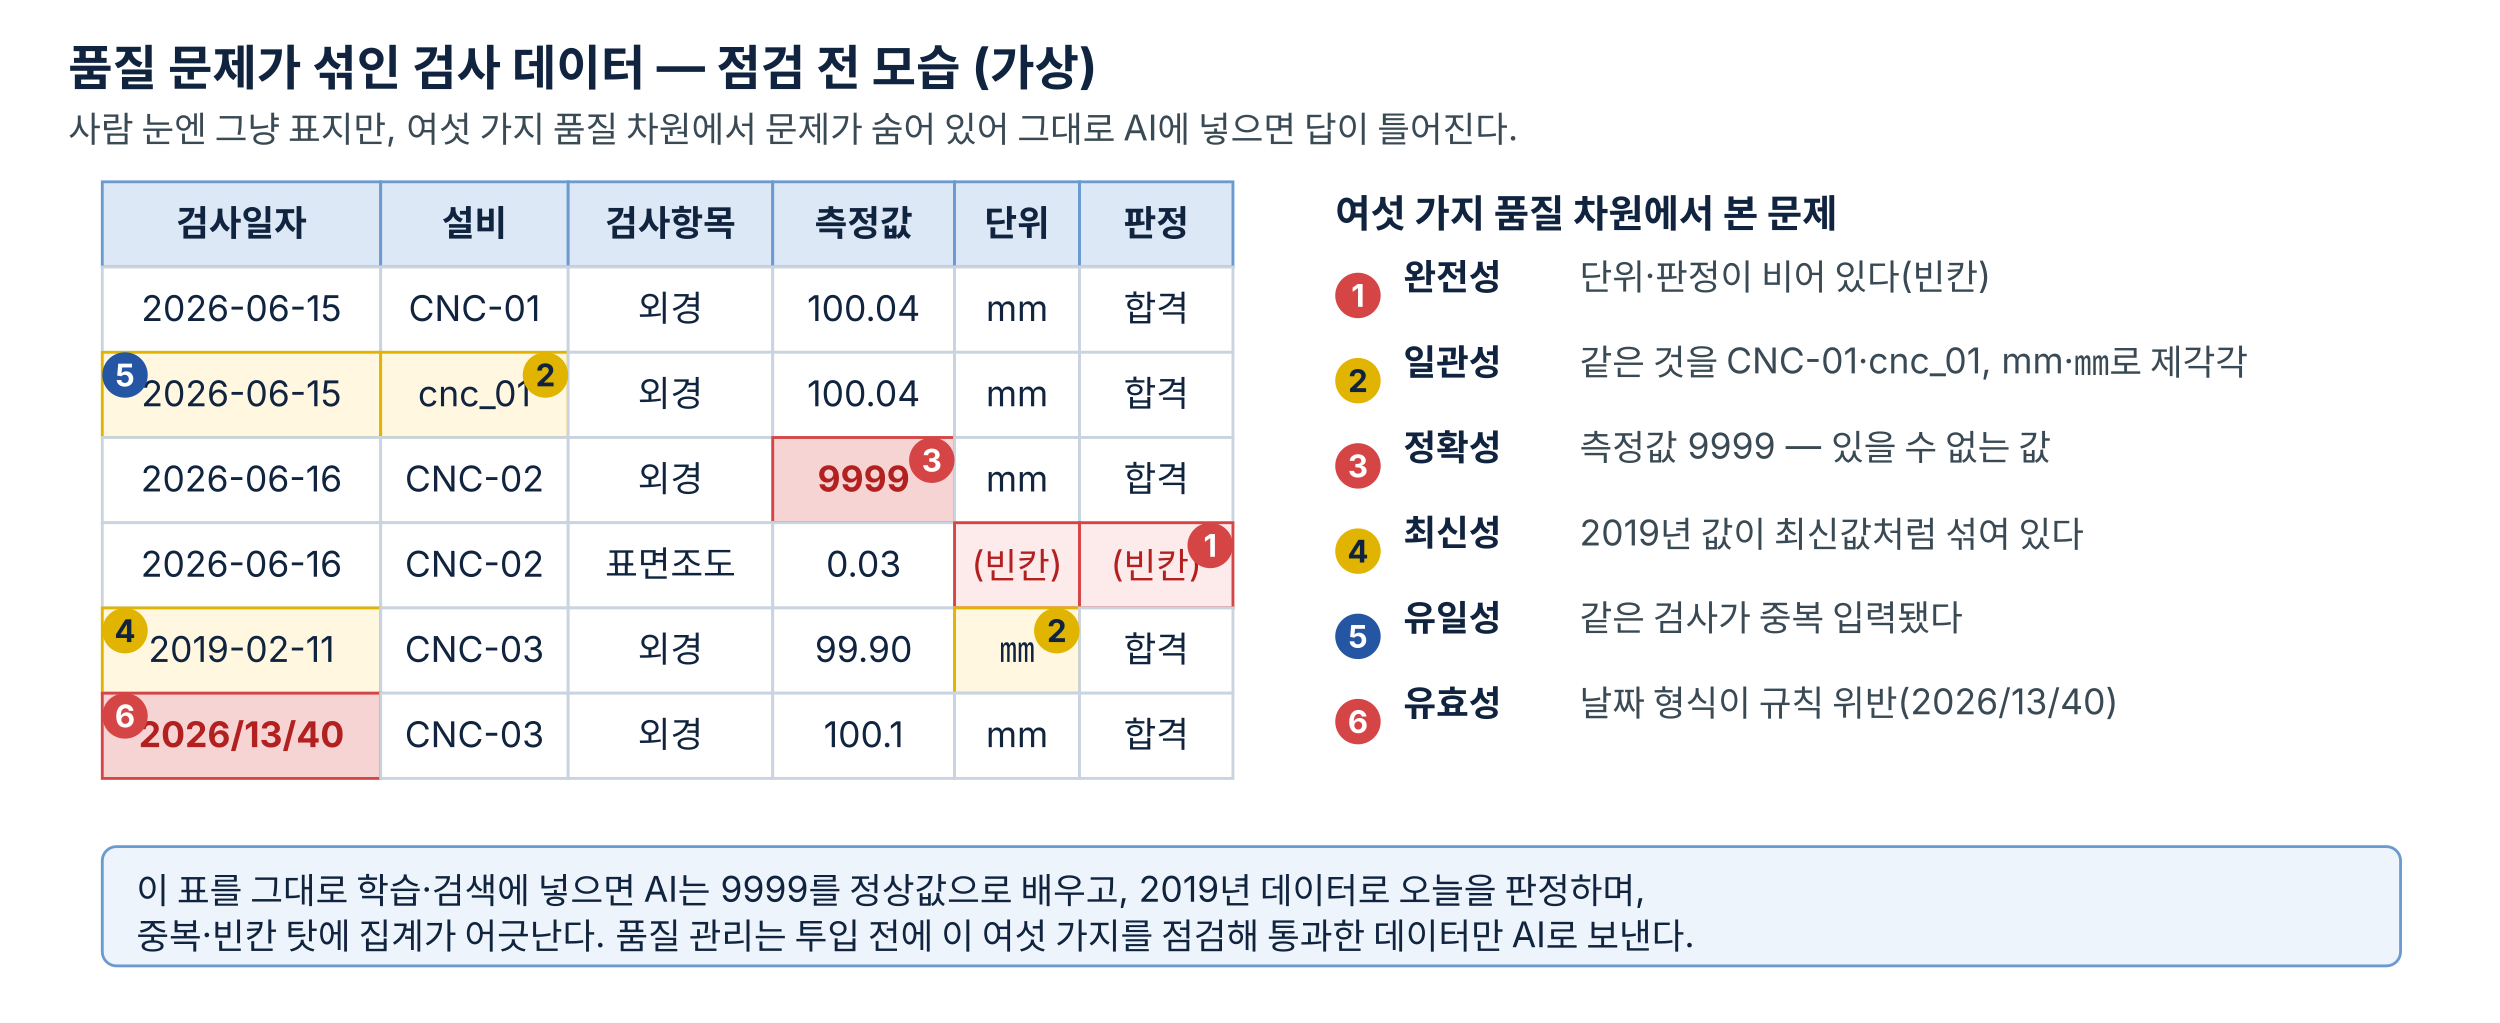
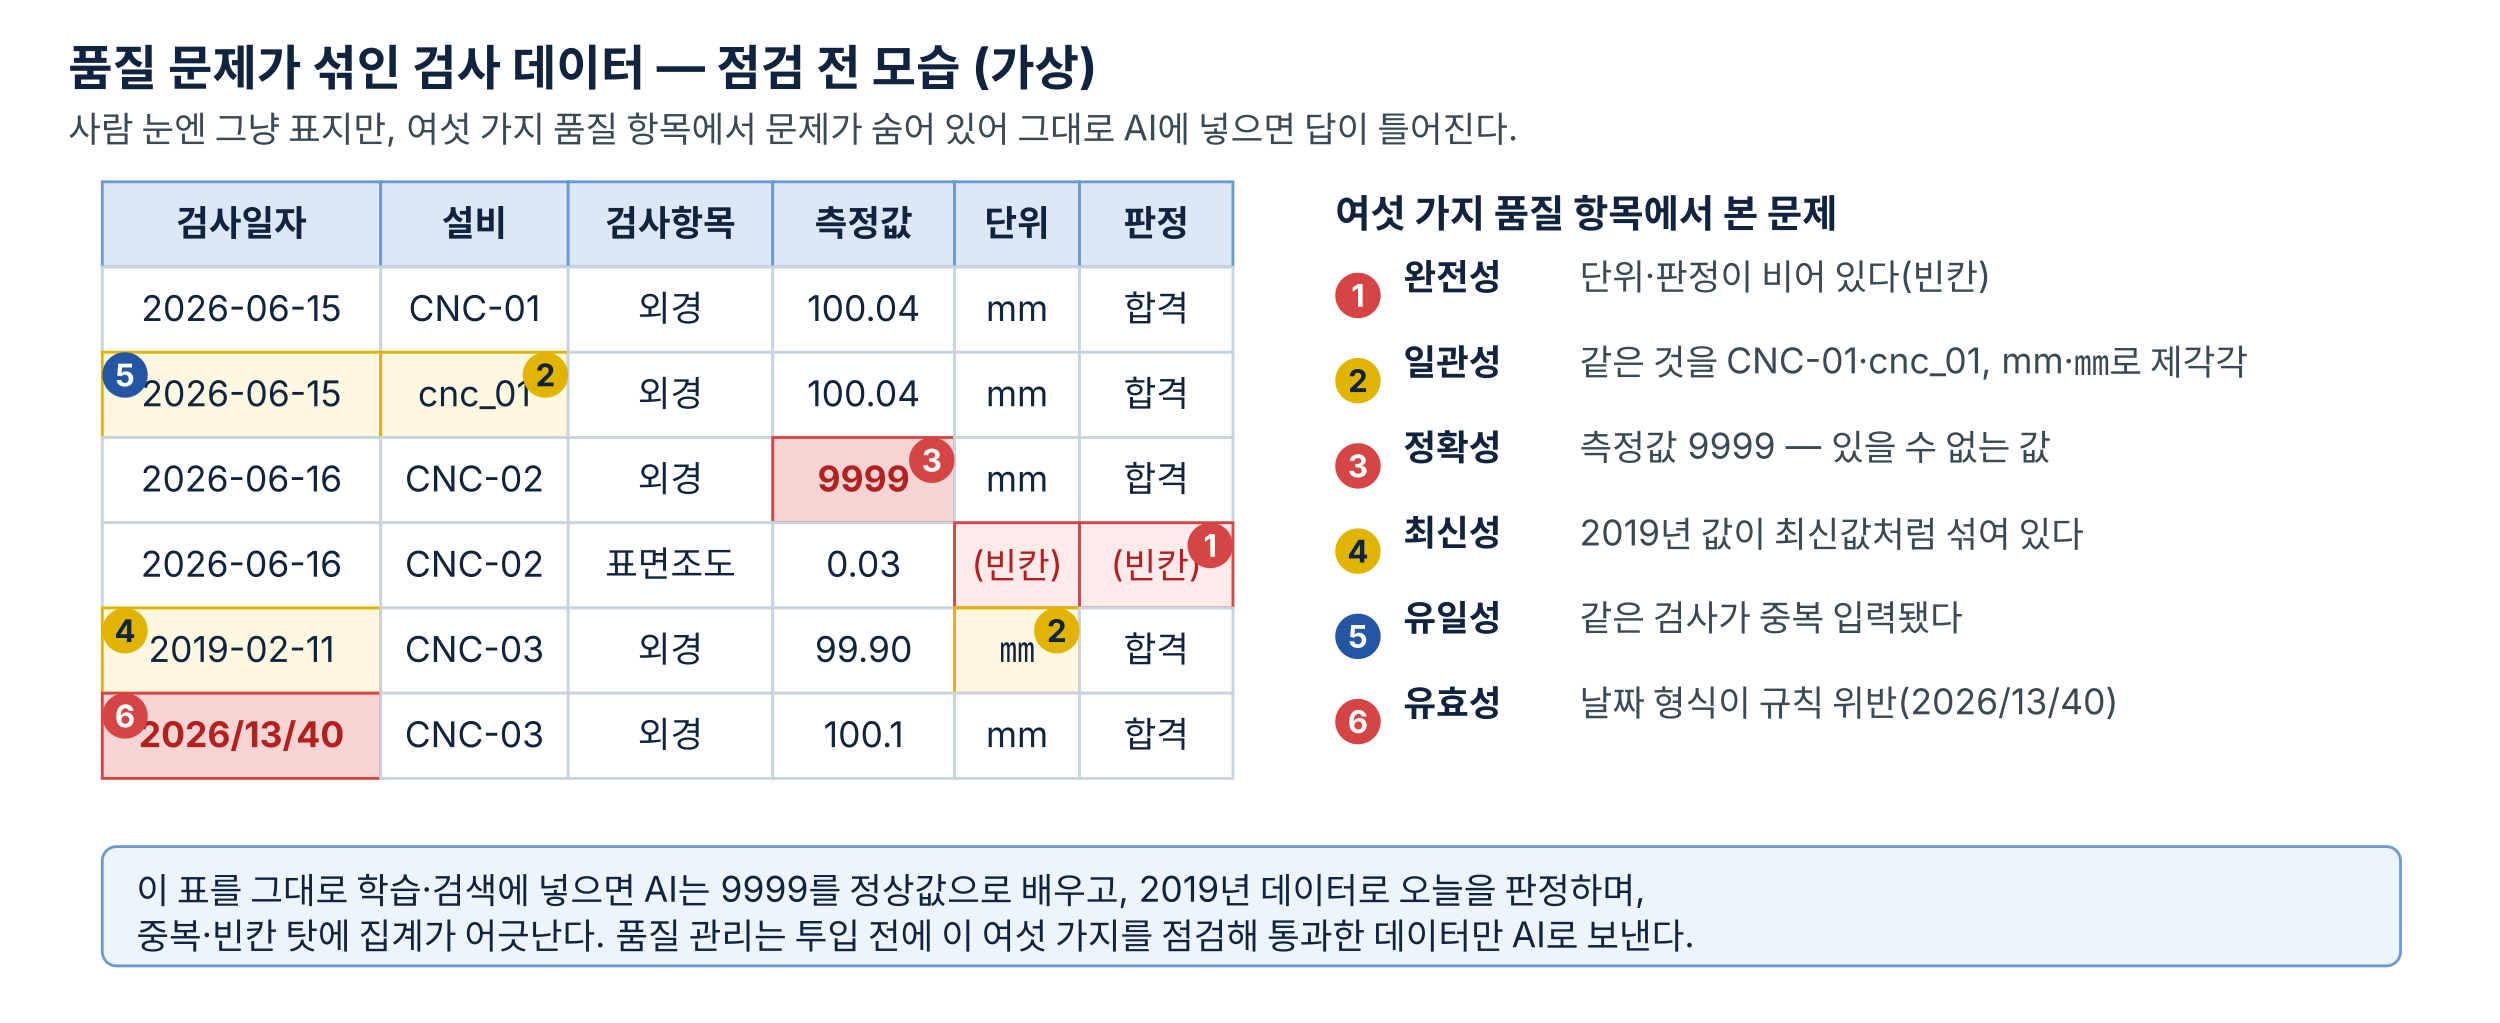
<svg xmlns="http://www.w3.org/2000/svg" viewBox="0 0 880 360" font-family="-apple-system, 'Malgun Gothic', 'Apple SD Gothic Neo', sans-serif">
  <rect width="880" height="360" fill="#ffffff" />
  <text x="24" y="30" font-size="17" font-weight="700" fill="#10243f">품질 문제가 섞인 검사 데이터 — 점검 전 모습 (가상)</text>
-   <text x="24" y="50" font-size="12.5" fill="#3a4a55">사람 눈엔 그냥 표지만, 여섯 가지 품질 차원에서 문제가 숨어 있어 그대로 AI에 넣으면 답이 틀어진다.</text>
+   <text x="24" y="50" font-size="12.5" fill="#3a4a55">사람 눈엔 그냥 표지만, 여섯 가지 품질 항목에서 문제가 숨어 있어 그대로 AI에 넣으면 답이 틀어진다.</text>
  <g font-size="12.5" fill="#10243f" text-anchor="middle" font-weight="700">
    <rect x="36" y="64" width="98" height="30" fill="#DCE8F5" stroke="#6B9AD1" />
    <text x="85" y="83">검사일자</text>
    <rect x="134" y="64" width="66" height="30" fill="#DCE8F5" stroke="#6B9AD1" />
    <text x="167" y="83">설비</text>
    <rect x="200" y="64" width="72" height="30" fill="#DCE8F5" stroke="#6B9AD1" />
    <text x="236" y="83">검사항목</text>
    <rect x="272" y="64" width="64" height="30" fill="#DCE8F5" stroke="#6B9AD1" />
    <text x="304" y="83">측정값</text>
    <rect x="336" y="64" width="44" height="30" fill="#DCE8F5" stroke="#6B9AD1" />
    <text x="358" y="83">단위</text>
    <rect x="380" y="64" width="54" height="30" fill="#DCE8F5" stroke="#6B9AD1" />
    <text x="407" y="83">판정</text>
  </g>
  <g font-size="12.5" fill="#10243f" text-anchor="middle">
    <rect x="36" y="94" width="98" height="30" fill="#fff" stroke="#c9d4e0" />
    <text x="85" y="113">2026-06-15</text>
    <rect x="134" y="94" width="66" height="30" fill="#fff" stroke="#c9d4e0" />
    <text x="167" y="113">CNC-01</text>
    <rect x="200" y="94" width="72" height="30" fill="#fff" stroke="#c9d4e0" />
    <text x="236" y="113">외경</text>
    <rect x="272" y="94" width="64" height="30" fill="#fff" stroke="#c9d4e0" />
    <text x="304" y="113">100.04</text>
    <rect x="336" y="94" width="44" height="30" fill="#fff" stroke="#c9d4e0" />
    <text x="358" y="113">mm</text>
    <rect x="380" y="94" width="54" height="30" fill="#fff" stroke="#c9d4e0" />
    <text x="407" y="113">합격</text>
    <rect x="36" y="124" width="98" height="30" fill="#fff7e0" stroke="#e0b400" />
    <text x="85" y="143">2026-06-15</text>
    <rect x="134" y="124" width="66" height="30" fill="#fff7e0" stroke="#e0b400" />
    <text x="167" y="143">cnc_01</text>
    <rect x="200" y="124" width="72" height="30" fill="#fff" stroke="#c9d4e0" />
    <text x="236" y="143">외경</text>
    <rect x="272" y="124" width="64" height="30" fill="#fff" stroke="#c9d4e0" />
    <text x="304" y="143">100.04</text>
    <rect x="336" y="124" width="44" height="30" fill="#fff" stroke="#c9d4e0" />
    <text x="358" y="143">mm</text>
    <rect x="380" y="124" width="54" height="30" fill="#fff" stroke="#c9d4e0" />
    <text x="407" y="143">합격</text>
    <rect x="36" y="154" width="98" height="30" fill="#fff" stroke="#c9d4e0" />
    <text x="85" y="173">2026-06-16</text>
    <rect x="134" y="154" width="66" height="30" fill="#fff" stroke="#c9d4e0" />
    <text x="167" y="173">CNC-02</text>
    <rect x="200" y="154" width="72" height="30" fill="#fff" stroke="#c9d4e0" />
    <text x="236" y="173">외경</text>
    <rect x="272" y="154" width="64" height="30" fill="#f7d4d4" stroke="#d64545" />
    <text x="304" y="173" fill="#b32020" font-weight="700">9999</text>
    <rect x="336" y="154" width="44" height="30" fill="#fff" stroke="#c9d4e0" />
    <text x="358" y="173">mm</text>
    <rect x="380" y="154" width="54" height="30" fill="#fff" stroke="#c9d4e0" />
    <text x="407" y="173">합격</text>
    <rect x="36" y="184" width="98" height="30" fill="#fff" stroke="#c9d4e0" />
    <text x="85" y="203">2026-06-16</text>
    <rect x="134" y="184" width="66" height="30" fill="#fff" stroke="#c9d4e0" />
    <text x="167" y="203">CNC-02</text>
    <rect x="200" y="184" width="72" height="30" fill="#fff" stroke="#c9d4e0" />
    <text x="236" y="203">표면조도</text>
    <rect x="272" y="184" width="64" height="30" fill="#fff" stroke="#c9d4e0" />
    <text x="304" y="203">0.03</text>
    <rect x="336" y="184" width="44" height="30" fill="#fdeaea" stroke="#d64545" />
    <text x="358" y="203" fill="#b32020">(빈칸)</text>
    <rect x="380" y="184" width="54" height="30" fill="#fdeaea" stroke="#d64545" />
    <text x="407" y="203" fill="#b32020">(빈칸)</text>
    <rect x="36" y="214" width="98" height="30" fill="#fff7e0" stroke="#e0b400" />
    <text x="85" y="233">2019-02-11</text>
    <rect x="134" y="214" width="66" height="30" fill="#fff" stroke="#c9d4e0" />
    <text x="167" y="233">CNC-03</text>
    <rect x="200" y="214" width="72" height="30" fill="#fff" stroke="#c9d4e0" />
    <text x="236" y="233">외경</text>
    <rect x="272" y="214" width="64" height="30" fill="#fff" stroke="#c9d4e0" />
    <text x="304" y="233">99.90</text>
    <rect x="336" y="214" width="44" height="30" fill="#fff7e0" stroke="#e0b400" />
    <text x="358" y="233">㎜</text>
    <rect x="380" y="214" width="54" height="30" fill="#fff" stroke="#c9d4e0" />
    <text x="407" y="233">합격</text>
    <rect x="36" y="244" width="98" height="30" fill="#f7d4d4" stroke="#d64545" />
    <text x="85" y="263" fill="#b32020" font-weight="700">2026/13/40</text>
    <rect x="134" y="244" width="66" height="30" fill="#fff" stroke="#c9d4e0" />
    <text x="167" y="263">CNC-03</text>
    <rect x="200" y="244" width="72" height="30" fill="#fff" stroke="#c9d4e0" />
    <text x="236" y="263">외경</text>
    <rect x="272" y="244" width="64" height="30" fill="#fff" stroke="#c9d4e0" />
    <text x="304" y="263">100.1</text>
    <rect x="336" y="244" width="44" height="30" fill="#fff" stroke="#c9d4e0" />
    <text x="358" y="263">mm</text>
    <rect x="380" y="244" width="54" height="30" fill="#fff" stroke="#c9d4e0" />
    <text x="407" y="263">합격</text>
  </g>
  <g font-size="11" font-weight="700" text-anchor="middle">
    <circle cx="44" cy="132" r="8" fill="#2456A4" />
    <text x="44" y="136" fill="#fff">5</text>
    <circle cx="192" cy="132" r="8" fill="#e0b400" />
    <text x="192" y="136" fill="#10243f">2</text>
    <circle cx="328" cy="162" r="8" fill="#d64545" />
    <text x="328" y="166" fill="#fff">3</text>
    <circle cx="426" cy="192" r="8" fill="#d64545" />
    <text x="426" y="196" fill="#fff">1</text>
    <circle cx="44" cy="222" r="8" fill="#e0b400" />
    <text x="44" y="226" fill="#10243f">4</text>
    <circle cx="372" cy="222" r="8" fill="#e0b400" />
    <text x="372" y="226" fill="#10243f">2</text>
    <circle cx="44" cy="252" r="8" fill="#d64545" />
    <text x="44" y="256" fill="#fff">6</text>
  </g>
  <g font-size="12.5">
-     <text x="470" y="80" font-size="13.5" font-weight="700" fill="#10243f">여섯 가지 품질 차원에서 본 문제</text>
+     <text x="470" y="80" font-size="13.5" font-weight="700" fill="#10243f">여섯 가지 품질 항목에서 본 문제</text>
    <circle cx="478" cy="104" r="8" fill="#d64545" />
    <text x="478" y="108" font-size="11" font-weight="700" fill="#fff" text-anchor="middle">1</text>
    <text x="494" y="102" font-weight="700" fill="#10243f">완전성</text>
    <text x="556" y="102" fill="#3a4a55">단위·판정이 비어 있다(빈칸)</text>
    <circle cx="478" cy="134" r="8" fill="#e0b400" />
    <text x="478" y="138" font-size="11" font-weight="700" fill="#10243f" text-anchor="middle">2</text>
    <text x="494" y="132" font-weight="700" fill="#10243f">일관성</text>
    <text x="556" y="132" fill="#3a4a55">같은 것을 CNC-01·cnc_01, mm·㎜로 제각각</text>
    <circle cx="478" cy="164" r="8" fill="#d64545" />
    <text x="478" y="168" font-size="11" font-weight="700" fill="#fff" text-anchor="middle">3</text>
    <text x="494" y="162" font-weight="700" fill="#10243f">정확성</text>
    <text x="556" y="162" fill="#3a4a55">측정값 9999 — 있을 수 없는 값</text>
    <circle cx="478" cy="194" r="8" fill="#e0b400" />
    <text x="478" y="198" font-size="11" font-weight="700" fill="#10243f" text-anchor="middle">4</text>
    <text x="494" y="192" font-weight="700" fill="#10243f">최신성</text>
    <text x="556" y="192" fill="#3a4a55">2019년 값이 최신값처럼 섞여 있다</text>
    <circle cx="478" cy="224" r="8" fill="#2456A4" />
    <text x="478" y="228" font-size="11" font-weight="700" fill="#fff" text-anchor="middle">5</text>
    <text x="494" y="222" font-weight="700" fill="#10243f">유일성</text>
    <text x="556" y="222" fill="#3a4a55">같은 검사가 중복 입력됐다</text>
    <circle cx="478" cy="254" r="8" fill="#d64545" />
    <text x="478" y="258" font-size="11" font-weight="700" fill="#fff" text-anchor="middle">6</text>
    <text x="494" y="252" font-weight="700" fill="#10243f">유효성</text>
    <text x="556" y="252" fill="#3a4a55">날짜 형식이 규칙 위반(2026/13/40)</text>
  </g>
  <rect x="36" y="298" width="809" height="42" rx="5" fill="#EEF4FB" stroke="#6B9AD1" />
  <text x="48" y="318" font-size="12.5" fill="#10243f">이 표를 그대로 학습·검색에 넣으면 AI는 9999를 정상값으로 배우고, 2019년 데이터로 오늘을 판정하며,</text>
  <text x="48" y="334" font-size="12.5" fill="#10243f">중복·빈칸 탓에 집계가 어긋난다. 품질 관리는 투입 전에 이 여섯 가지를 점검해 통과한 데이터만 AI로 보낸다.</text>
</svg>
